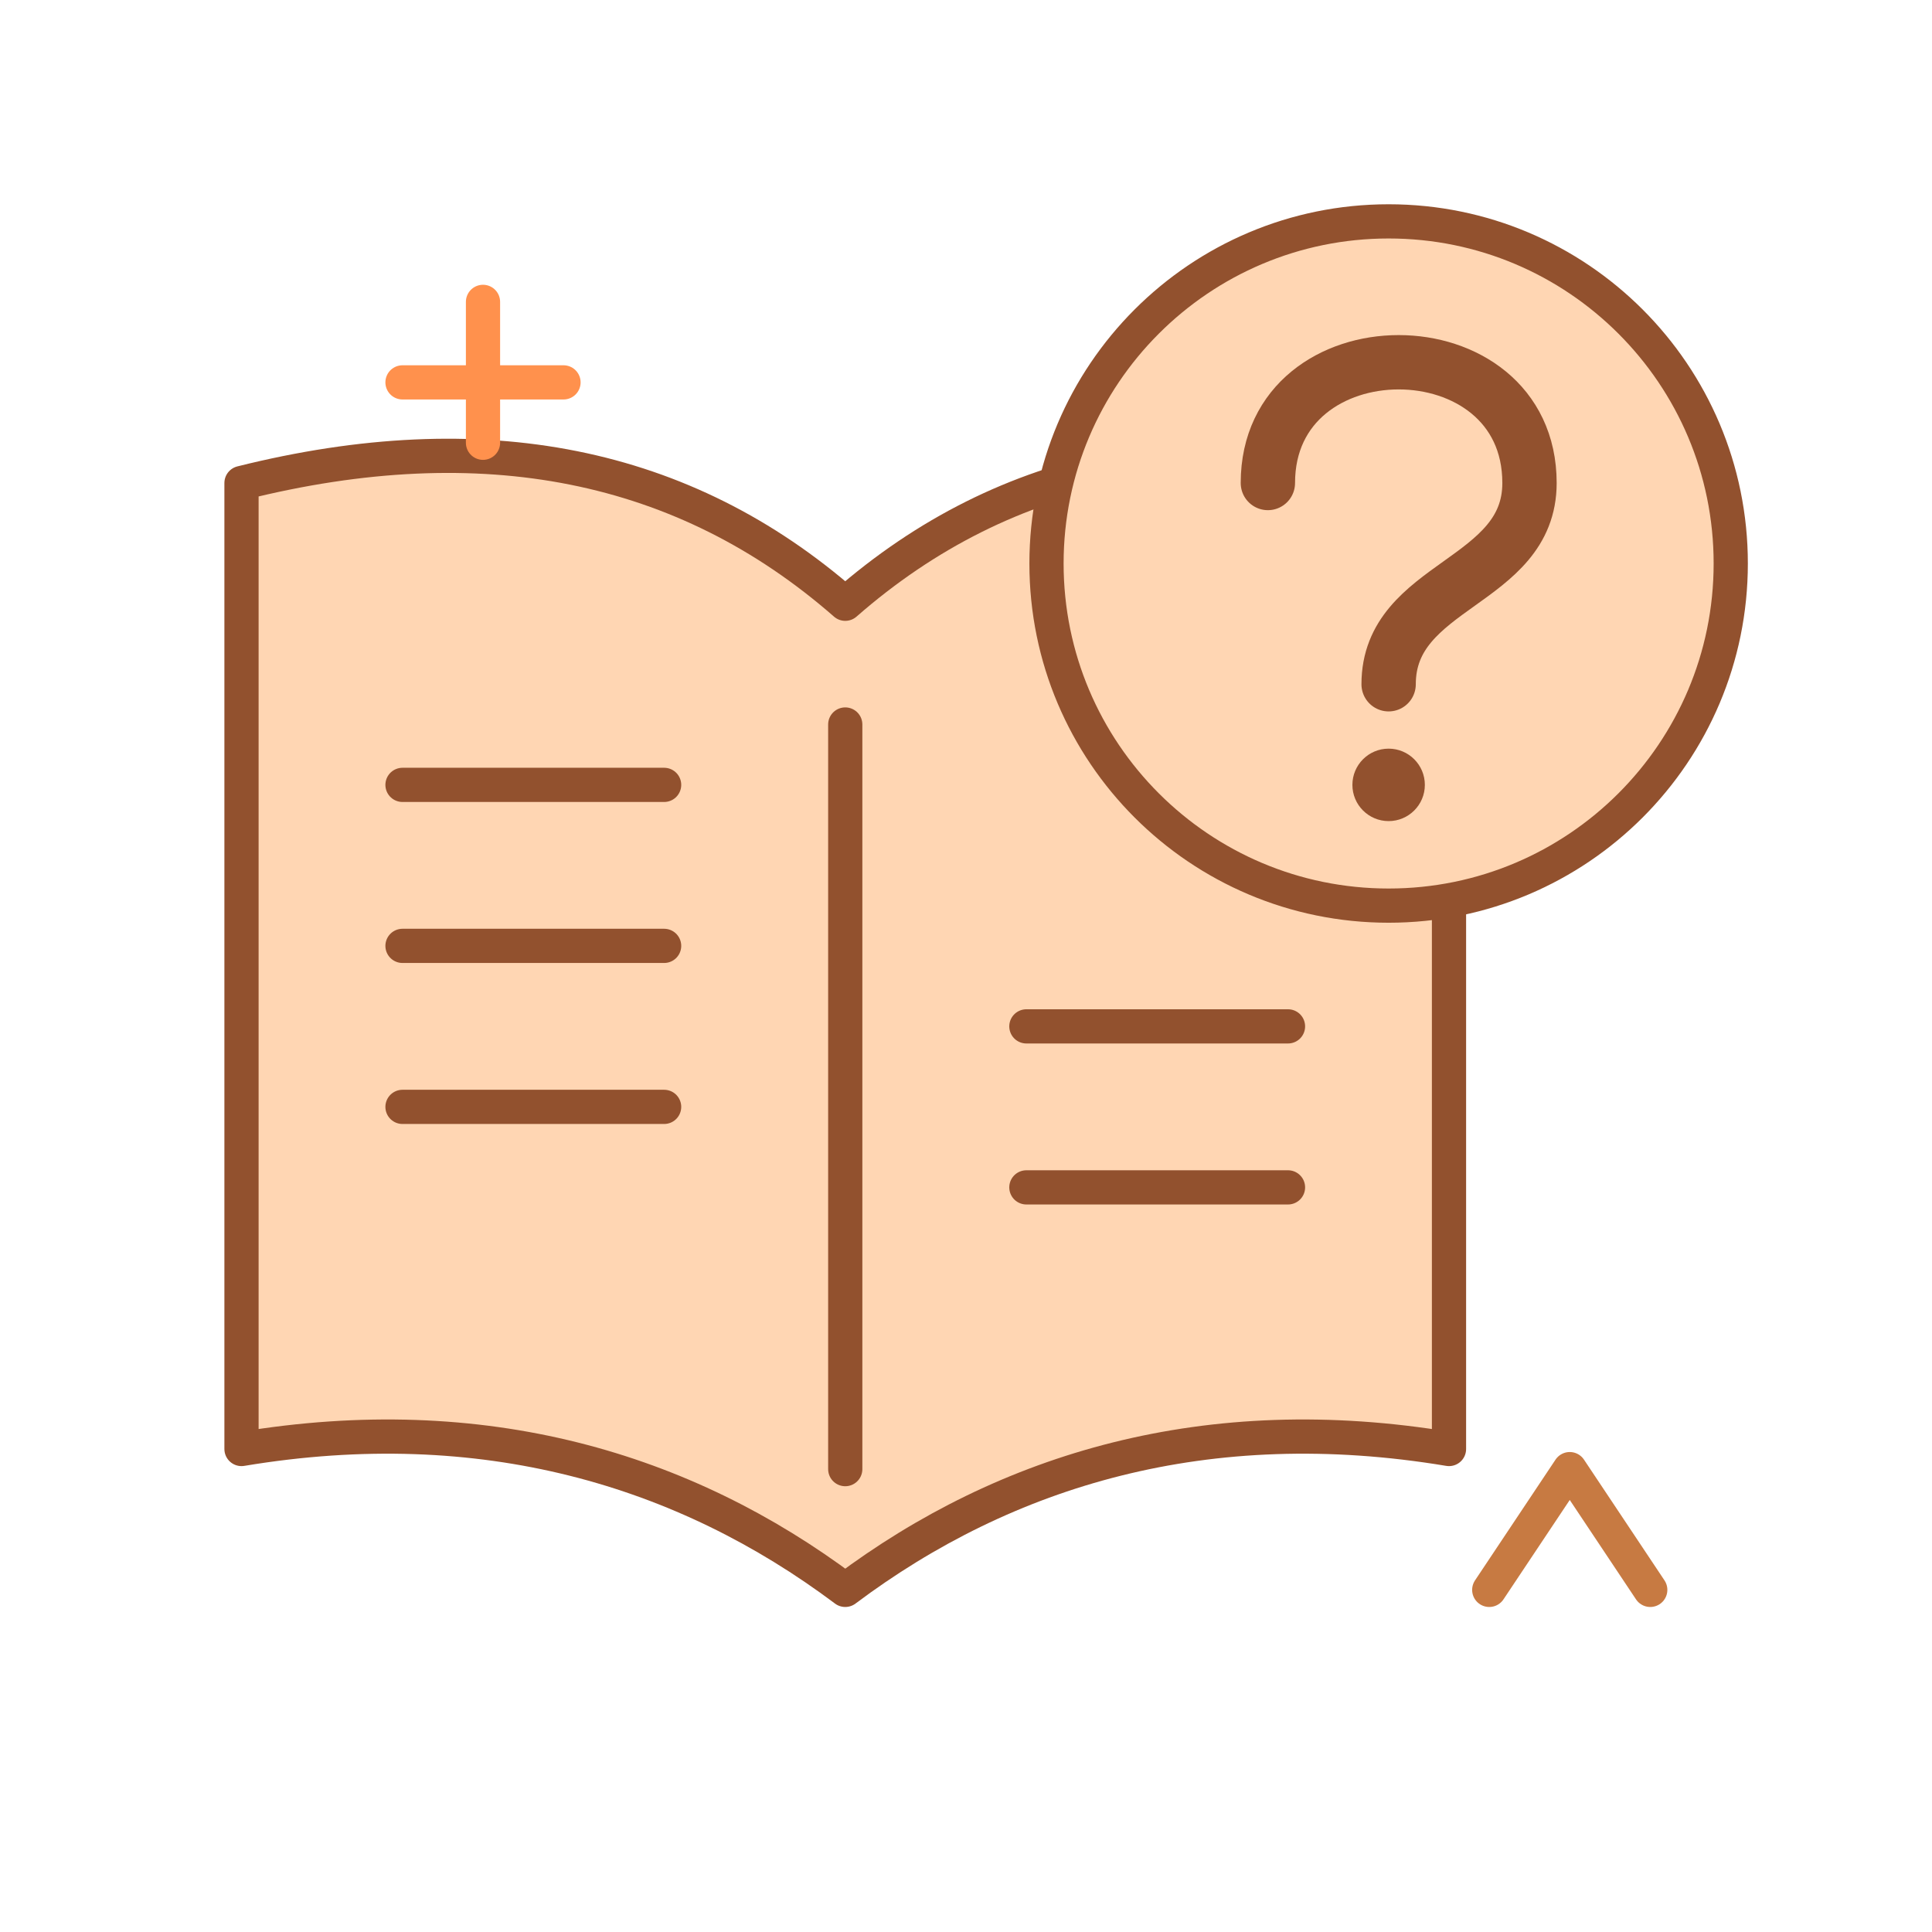
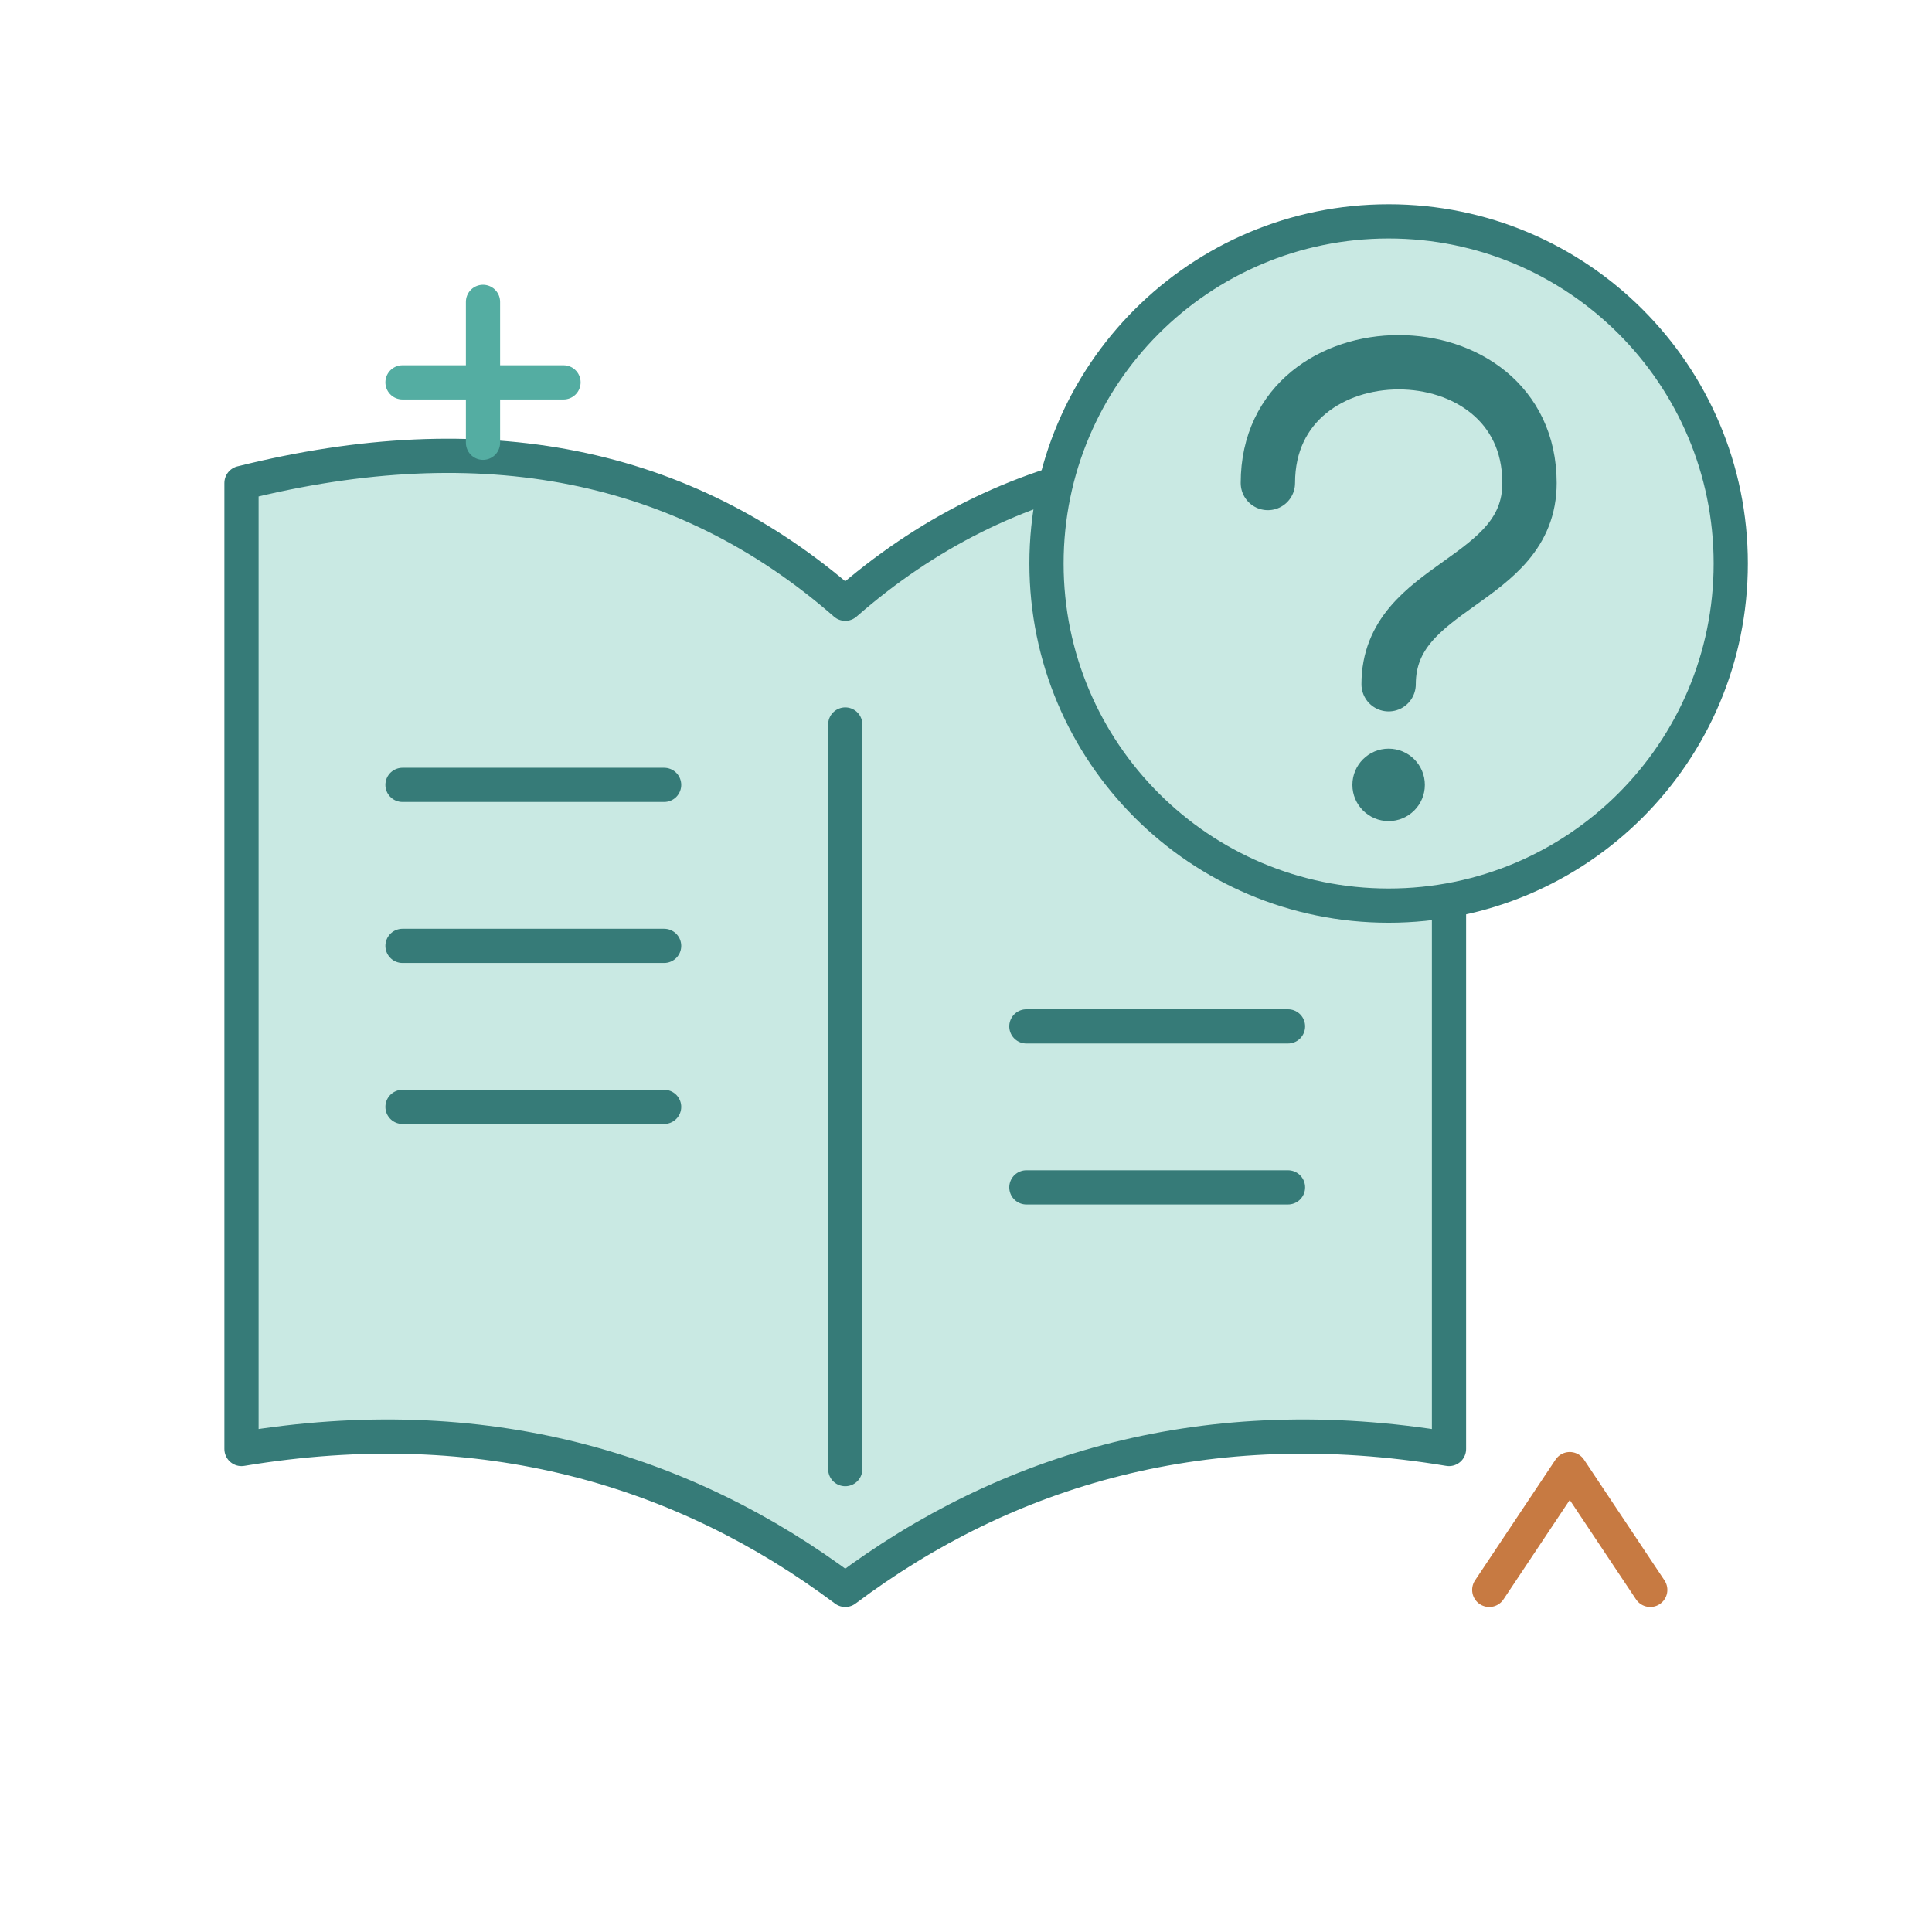
<svg xmlns="http://www.w3.org/2000/svg" width="96" height="96" viewBox="0 0 96 96">
-   <g stroke="#92512E" stroke-width="1.7" stroke-linecap="round" stroke-linejoin="round">
-     <path d="M42 30c-8-7-18-9-30-6v48c12-2 22 1 30 7 8-6 18-9 30-7V24c-12-3-22-1-30 6Z" fill="#FFD6B3" />
+   <g stroke="#367B78" stroke-width="1.7" stroke-linecap="round" stroke-linejoin="round">
+     <path d="M42 30c-8-7-18-9-30-6v48c12-2 22 1 30 7 8-6 18-9 30-7V24c-12-3-22-1-30 6Z" fill="#C9E9E3" />
    <path d="M42 36v37M20 39h13M20 47h13M20 55h13M51 51h13M51 59h13" fill="none" />
-     <circle cx="69" cy="28" r="17" fill="#FFD6B3" />
-     <path d="M63 24c0-8 13-8 13 0 0 5-7 5-7 10" fill="none" stroke="#92512E" stroke-width="2.7" />
-     <circle cx="69" cy="39" r="1.8" fill="#92512E" stroke="none" />
-     <path d="M24 15v7M20 19h8" stroke="#FF914D" />
+     <circle cx="69" cy="28" r="17" fill="#C9E9E3" />
+     <path d="M63 24c0-8 13-8 13 0 0 5-7 5-7 10" fill="none" stroke="#367B78" stroke-width="2.7" />
+     <circle cx="69" cy="39" r="1.8" fill="#367B78" stroke="none" />
+     <path d="M24 15v7M20 19h8" stroke="#54ADA2" />
    <path d="m74 79 4-6 4 6" fill="none" stroke="#C77A42" />
  </g>
</svg>
